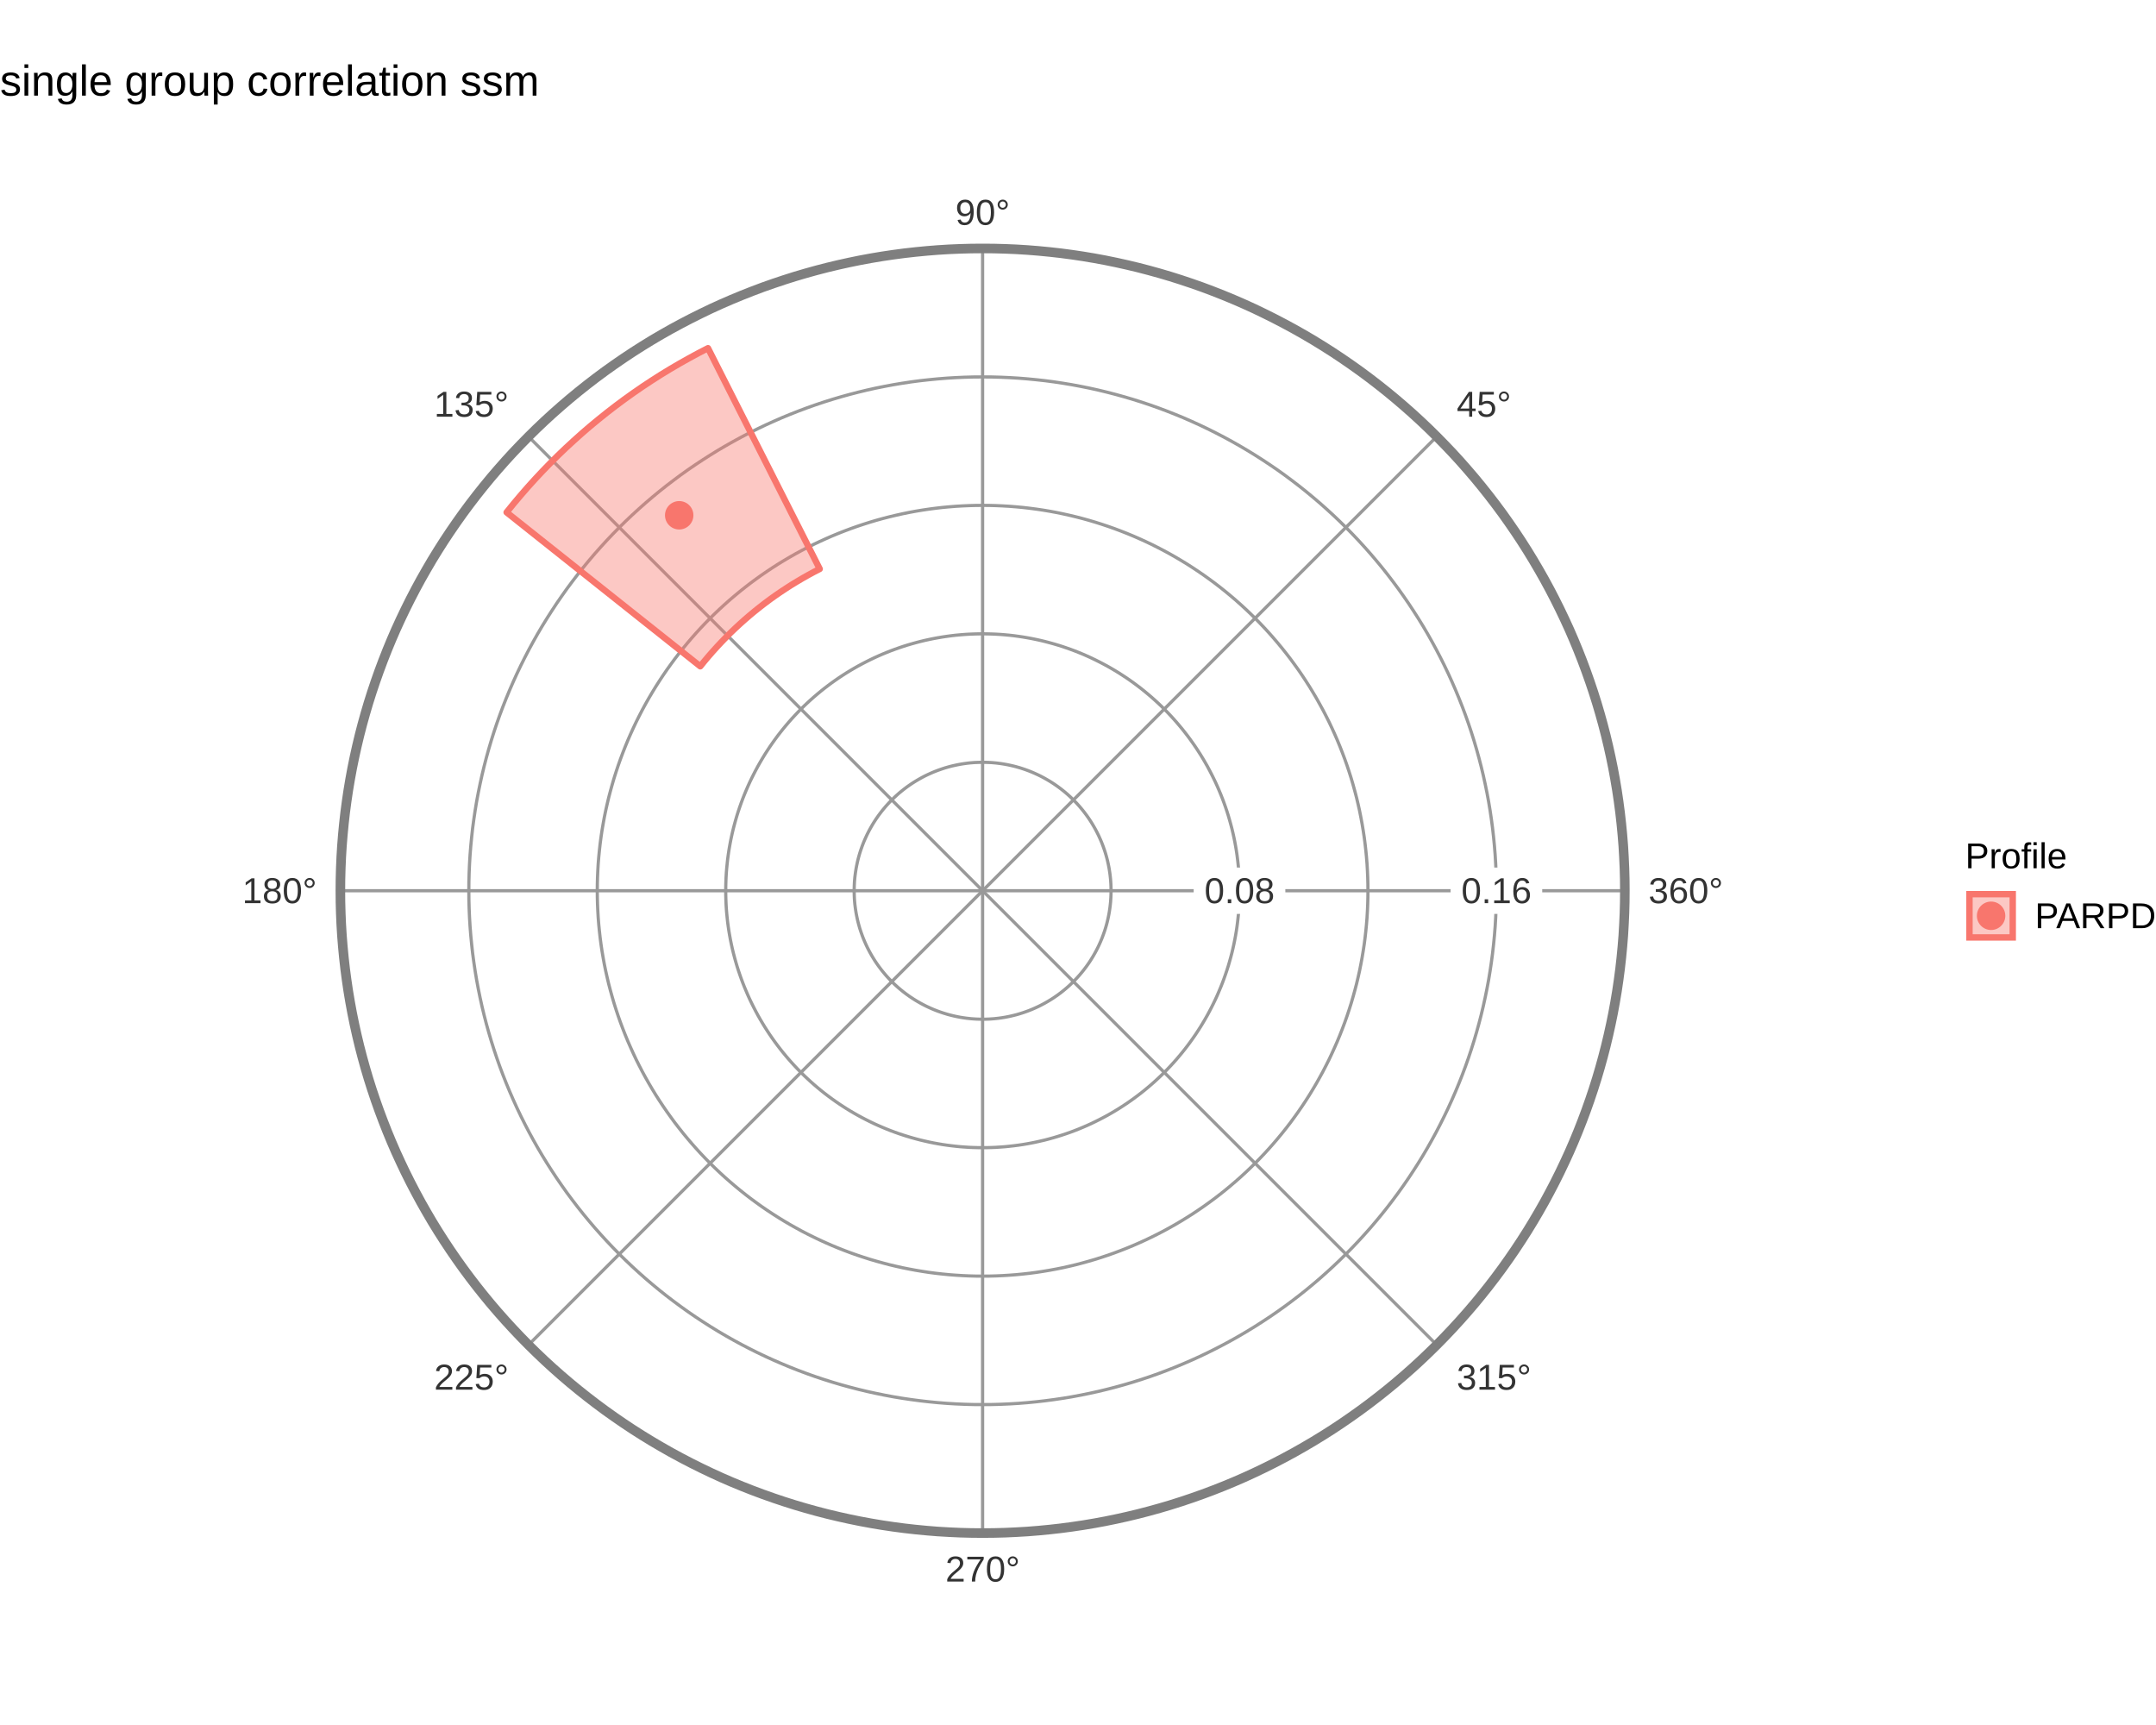
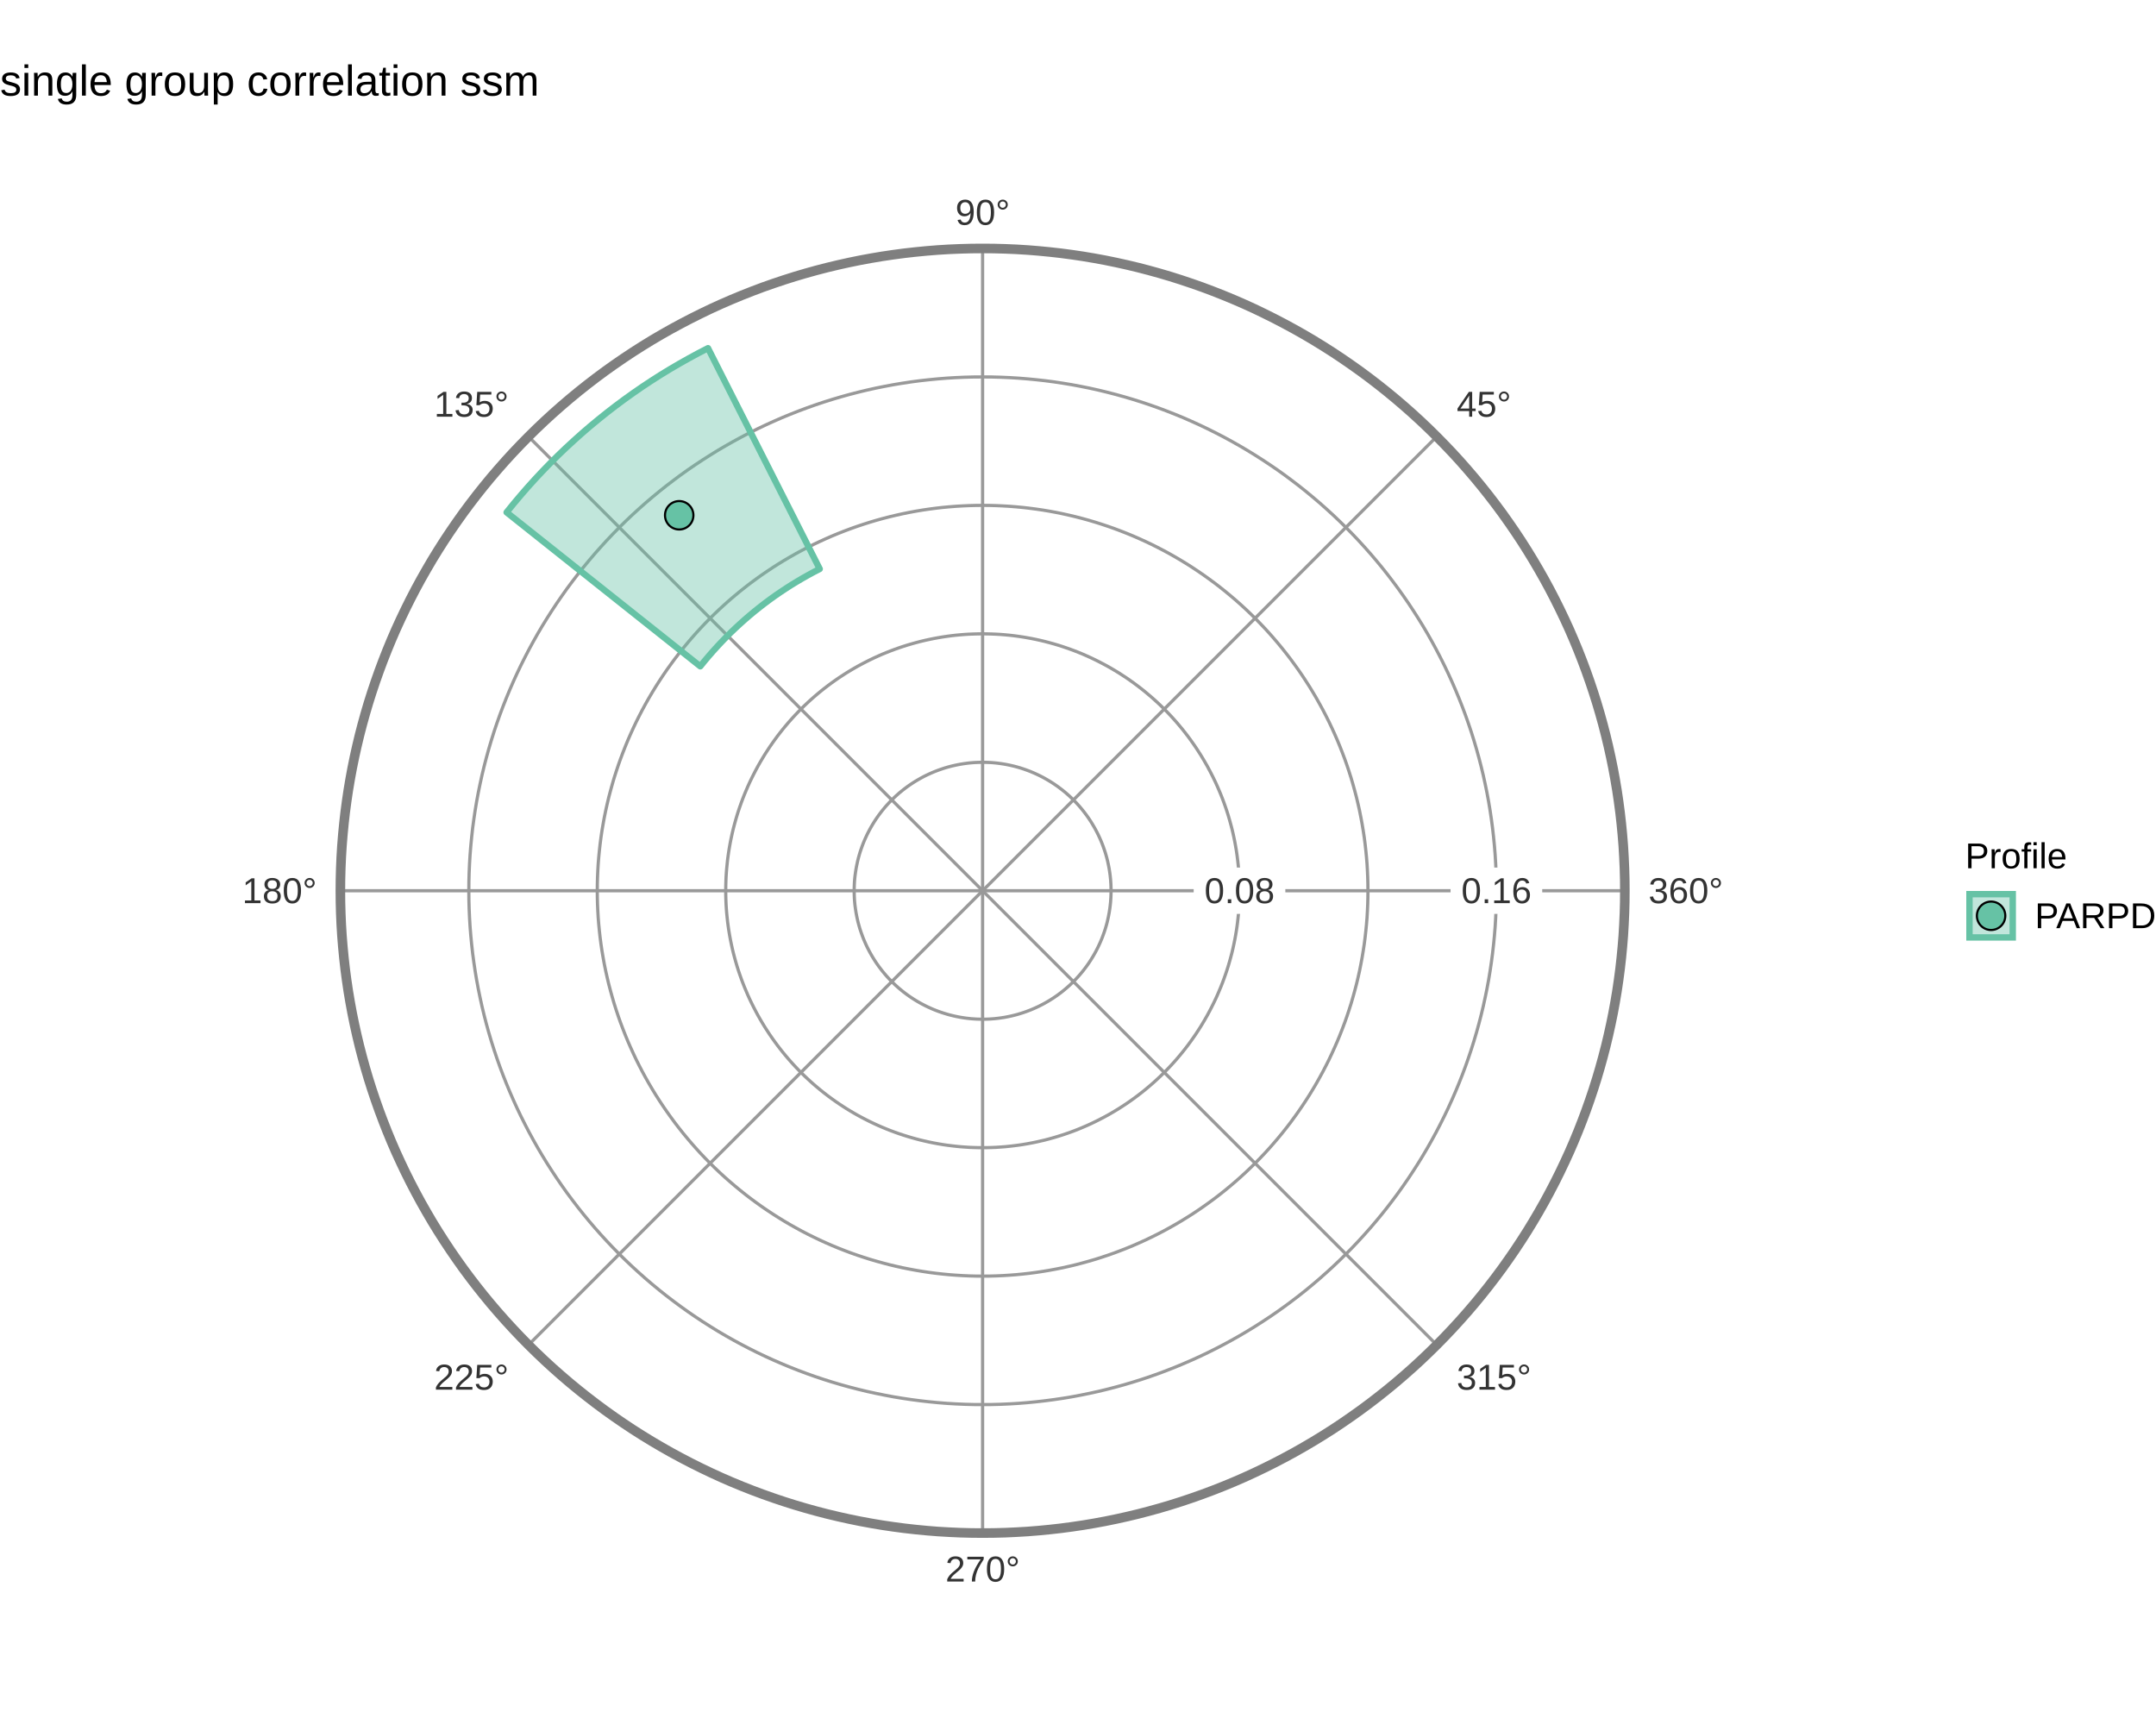
<svg xmlns="http://www.w3.org/2000/svg" viewBox="0 0 720.00 576.00">
  <defs>
    <style type="text/css">
    line, polyline, polygon, path, rect, circle {
      fill: none;
      stroke: #000000;
      stroke-linecap: round;
      stroke-linejoin: round;
      stroke-miterlimit: 10.00;
    }
  </style>
  </defs>
  <rect width="100%" height="100%" style="stroke: none; fill: #FFFFFF;" />
  <line x1="328.14" y1="297.43" x2="328.14" y2="82.96" style="stroke-width: 1.07; stroke: #999999; stroke-linecap: butt;" />
  <line x1="328.14" y1="297.43" x2="176.49" y2="145.78" style="stroke-width: 1.07; stroke: #999999; stroke-linecap: butt;" />
  <line x1="328.14" y1="297.43" x2="113.67" y2="297.43" style="stroke-width: 1.07; stroke: #999999; stroke-linecap: butt;" />
  <line x1="328.14" y1="297.43" x2="176.49" y2="449.09" style="stroke-width: 1.07; stroke: #999999; stroke-linecap: butt;" />
  <line x1="328.14" y1="297.43" x2="328.14" y2="511.91" style="stroke-width: 1.07; stroke: #999999; stroke-linecap: butt;" />
  <line x1="328.14" y1="297.43" x2="479.80" y2="449.09" style="stroke-width: 1.07; stroke: #999999; stroke-linecap: butt;" />
  <line x1="328.14" y1="297.43" x2="542.62" y2="297.43" style="stroke-width: 1.07; stroke: #999999; stroke-linecap: butt;" />
  <line x1="328.14" y1="297.43" x2="479.80" y2="145.78" style="stroke-width: 1.07; stroke: #999999; stroke-linecap: butt;" />
  <polyline points="328.14,254.54 328.89,254.55 329.64,254.57 330.39,254.60 331.14,254.64 331.88,254.70 332.63,254.77 333.37,254.86 334.11,254.96 334.85,255.07 335.59,255.19 336.33,255.33 337.06,255.48 337.79,255.64 338.52,255.81 339.25,256.00 339.97,256.20 340.69,256.41 341.40,256.64 342.11,256.88 342.82,257.13 343.52,257.39 344.21,257.66 344.90,257.95 345.59,258.25 346.27,258.56 346.95,258.88 347.62,259.21 348.28,259.56 348.94,259.92 349.59,260.29 350.24,260.67 350.88,261.06 351.51,261.46 352.13,261.87 352.75,262.30 353.36,262.73 353.96,263.18 354.55,263.63 355.14,264.10 355.72,264.57 356.29,265.06 356.85,265.56 357.40,266.06 357.94,266.58 358.48,267.10 359.00,267.64 359.52,268.18 360.02,268.73 360.52,269.29 361.00,269.86 361.48,270.44 361.95,271.03 362.40,271.62 362.85,272.22 363.28,272.83 363.71,273.45 364.12,274.07 364.52,274.70 364.91,275.34 365.29,275.99 365.66,276.64 366.02,277.30 366.36,277.96 366.70,278.63 367.02,279.31 367.33,279.99 367.63,280.67 367.92,281.37 368.19,282.06 368.45,282.76 368.70,283.47 368.94,284.18 369.17,284.89 369.38,285.61 369.58,286.33 369.77,287.06 369.94,287.78 370.10,288.52 370.25,289.25 370.39,289.99 370.51,290.72 370.62,291.46 370.72,292.21 370.80,292.95 370.88,293.70 370.93,294.44 370.98,295.19 371.01,295.94 371.03,296.69 371.04,297.43 371.03,298.18 371.01,298.93 370.98,299.68 370.93,300.43 370.88,301.17 370.80,301.92 370.72,302.66 370.62,303.40 370.51,304.14 370.39,304.88 370.25,305.62 370.10,306.35 369.94,307.08 369.77,307.81 369.58,308.54 369.38,309.26 369.17,309.98 368.94,310.69 368.70,311.40 368.45,312.10 368.19,312.81 367.92,313.50 367.63,314.19 367.33,314.88 367.02,315.56 366.70,316.24 366.36,316.91 366.02,317.57 365.66,318.23 365.29,318.88 364.91,319.53 364.52,320.16 364.12,320.80 363.71,321.42 363.28,322.04 362.85,322.65 362.40,323.25 361.95,323.84 361.48,324.43 361.00,325.01 360.52,325.58 360.02,326.14 359.52,326.69 359.00,327.23 358.48,327.77 357.94,328.29 357.40,328.81 356.85,329.31 356.29,329.81 355.72,330.29 355.14,330.77 354.55,331.24 353.96,331.69 353.36,332.14 352.75,332.57 352.13,333.00 351.51,333.41 350.88,333.81 350.24,334.20 349.59,334.58 348.94,334.95 348.28,335.31 347.62,335.65 346.95,335.99 346.27,336.31 345.59,336.62 344.90,336.92 344.21,337.21 343.52,337.48 342.82,337.74 342.11,337.99 341.40,338.23 340.69,338.45 339.97,338.67 339.25,338.87 338.52,339.05 337.79,339.23 337.06,339.39 336.33,339.54 335.59,339.68 334.85,339.80 334.11,339.91 333.37,340.01 332.63,340.09 331.88,340.17 331.14,340.22 330.39,340.27 329.64,340.30 328.89,340.32 328.14,340.33 327.40,340.32 326.65,340.30 325.90,340.27 325.15,340.22 324.41,340.17 323.66,340.09 322.92,340.01 322.17,339.91 321.43,339.80 320.70,339.68 319.96,339.54 319.23,339.39 318.50,339.23 317.77,339.05 317.04,338.87 316.32,338.67 315.60,338.45 314.89,338.23 314.18,337.99 313.47,337.74 312.77,337.48 312.08,337.21 311.38,336.92 310.70,336.62 310.02,336.31 309.34,335.99 308.67,335.65 308.01,335.31 307.35,334.95 306.70,334.58 306.05,334.20 305.41,333.81 304.78,333.41 304.16,333.00 303.54,332.57 302.93,332.14 302.33,331.69 301.74,331.24 301.15,330.77 300.57,330.29 300.00,329.81 299.44,329.31 298.89,328.81 298.35,328.29 297.81,327.77 297.29,327.23 296.77,326.69 296.27,326.14 295.77,325.58 295.29,325.01 294.81,324.43 294.34,323.84 293.89,323.25 293.44,322.65 293.01,322.04 292.58,321.42 292.17,320.80 291.77,320.16 291.38,319.53 291.00,318.88 290.63,318.23 290.27,317.57 289.93,316.91 289.59,316.24 289.27,315.56 288.96,314.88 288.66,314.19 288.37,313.50 288.10,312.81 287.84,312.10 287.59,311.40 287.35,310.69 287.12,309.98 286.91,309.26 286.71,308.54 286.52,307.81 286.35,307.08 286.19,306.35 286.04,305.62 285.90,304.88 285.78,304.14 285.67,303.40 285.57,302.66 285.48,301.92 285.41,301.17 285.35,300.43 285.31,299.68 285.28,298.93 285.26,298.18 285.25,297.43 285.26,296.69 285.28,295.94 285.31,295.19 285.35,294.44 285.41,293.70 285.48,292.95 285.57,292.21 285.67,291.46 285.78,290.72 285.90,289.99 286.04,289.25 286.19,288.52 286.35,287.78 286.52,287.06 286.71,286.33 286.91,285.61 287.12,284.89 287.35,284.18 287.59,283.47 287.84,282.76 288.10,282.06 288.37,281.37 288.66,280.67 288.96,279.99 289.27,279.31 289.59,278.63 289.93,277.96 290.27,277.30 290.63,276.64 291.00,275.99 291.38,275.34 291.77,274.70 292.17,274.07 292.58,273.45 293.01,272.83 293.44,272.22 293.89,271.62 294.34,271.03 294.81,270.44 295.29,269.86 295.77,269.29 296.27,268.73 296.77,268.18 297.29,267.64 297.81,267.10 298.35,266.58 298.89,266.06 299.44,265.56 300.00,265.06 300.57,264.57 301.15,264.10 301.74,263.63 302.33,263.18 302.93,262.73 303.54,262.30 304.16,261.87 304.78,261.46 305.41,261.06 306.05,260.67 306.70,260.29 307.35,259.92 308.01,259.56 308.67,259.21 309.34,258.88 310.02,258.56 310.70,258.25 311.38,257.95 312.08,257.66 312.77,257.39 313.47,257.13 314.18,256.88 314.89,256.64 315.60,256.41 316.32,256.20 317.04,256.00 317.77,255.81 318.50,255.64 319.23,255.48 319.96,255.33 320.70,255.19 321.43,255.07 322.17,254.96 322.92,254.86 323.66,254.77 324.41,254.70 325.15,254.64 325.90,254.60 326.65,254.57 327.40,254.55 328.14,254.54 328.14,254.54 " style="stroke-width: 1.07; stroke: #999999;" />
  <polyline points="328.14,211.64 329.64,211.66 331.14,211.70 332.63,211.76 334.13,211.85 335.62,211.97 337.11,212.11 338.60,212.28 340.08,212.48 341.57,212.70 343.04,212.95 344.51,213.22 345.98,213.52 347.44,213.84 348.90,214.19 350.35,214.57 351.79,214.97 353.23,215.39 354.66,215.84 356.07,216.32 357.49,216.82 358.89,217.34 360.28,217.89 361.67,218.46 363.04,219.06 364.40,219.68 365.75,220.33 367.09,221.00 368.42,221.69 369.74,222.40 371.04,223.14 372.33,223.90 373.61,224.68 374.87,225.49 376.12,226.31 377.35,227.16 378.57,228.03 379.77,228.92 380.96,229.83 382.13,230.76 383.29,231.72 384.43,232.69 385.55,233.68 386.65,234.69 387.74,235.72 388.81,236.77 389.86,237.84 390.89,238.93 391.90,240.03 392.89,241.15 393.86,242.29 394.82,243.45 395.75,244.62 396.66,245.80 397.55,247.01 398.42,248.23 399.27,249.46 400.09,250.71 400.90,251.97 401.68,253.25 402.44,254.54 403.18,255.84 403.89,257.16 404.58,258.49 405.25,259.83 405.90,261.18 406.52,262.54 407.11,263.91 407.69,265.30 408.24,266.69 408.76,268.09 409.26,269.50 409.74,270.92 410.19,272.35 410.61,273.79 411.01,275.23 411.39,276.68 411.74,278.14 412.06,279.60 412.36,281.06 412.63,282.54 412.88,284.01 413.10,285.49 413.29,286.98 413.46,288.47 413.61,289.96 413.73,291.45 413.82,292.94 413.88,294.44 413.92,295.94 413.93,297.43 413.92,298.93 413.88,300.43 413.82,301.92 413.73,303.42 413.61,304.91 413.46,306.40 413.29,307.89 413.10,309.37 412.88,310.85 412.63,312.33 412.36,313.80 412.06,315.27 411.74,316.73 411.39,318.19 411.01,319.64 410.61,321.08 410.19,322.52 409.74,323.94 409.26,325.36 408.76,326.78 408.24,328.18 407.69,329.57 407.11,330.95 406.52,332.33 405.90,333.69 405.25,335.04 404.58,336.38 403.89,337.71 403.18,339.03 402.44,340.33 401.68,341.62 400.90,342.90 400.09,344.16 399.27,345.41 398.42,346.64 397.55,347.86 396.66,349.06 395.75,350.25 394.82,351.42 393.86,352.58 392.89,353.72 391.90,354.84 390.89,355.94 389.86,357.03 388.81,358.10 387.74,359.15 386.65,360.18 385.55,361.19 384.43,362.18 383.29,363.15 382.13,364.11 380.96,365.04 379.77,365.95 378.57,366.84 377.35,367.71 376.12,368.56 374.87,369.38 373.61,370.19 372.33,370.97 371.04,371.73 369.74,372.47 368.42,373.18 367.09,373.87 365.75,374.54 364.40,375.19 363.04,375.81 361.67,376.40 360.28,376.98 358.89,377.53 357.49,378.05 356.07,378.55 354.66,379.02 353.23,379.47 351.79,379.90 350.35,380.30 348.90,380.68 347.44,381.02 345.98,381.35 344.51,381.65 343.04,381.92 341.57,382.17 340.08,382.39 338.60,382.58 337.11,382.75 335.62,382.90 334.13,383.01 332.63,383.11 331.14,383.17 329.64,383.21 328.14,383.22 326.65,383.21 325.15,383.17 323.65,383.11 322.16,383.01 320.67,382.90 319.18,382.75 317.69,382.58 316.21,382.39 314.72,382.17 313.25,381.92 311.78,381.65 310.31,381.35 308.85,381.02 307.39,380.68 305.94,380.30 304.50,379.90 303.06,379.47 301.63,379.02 300.21,378.55 298.80,378.05 297.40,377.53 296.01,376.98 294.62,376.40 293.25,375.81 291.89,375.19 290.54,374.54 289.20,373.87 287.87,373.18 286.55,372.47 285.25,371.73 283.96,370.97 282.68,370.19 281.42,369.38 280.17,368.56 278.94,367.71 277.72,366.84 276.52,365.95 275.33,365.04 274.16,364.11 273.00,363.15 271.86,362.18 270.74,361.19 269.64,360.18 268.55,359.15 267.48,358.10 266.43,357.03 265.40,355.94 264.39,354.84 263.40,353.72 262.43,352.58 261.47,351.42 260.54,350.25 259.63,349.06 258.74,347.86 257.87,346.64 257.02,345.41 256.20,344.16 255.39,342.90 254.61,341.62 253.85,340.33 253.11,339.03 252.40,337.71 251.71,336.38 251.04,335.04 250.39,333.69 249.77,332.33 249.18,330.95 248.60,329.57 248.05,328.18 247.53,326.78 247.03,325.36 246.55,323.94 246.10,322.52 245.68,321.08 245.28,319.64 244.90,318.19 244.55,316.73 244.23,315.27 243.93,313.80 243.66,312.33 243.41,310.85 243.19,309.37 242.99,307.89 242.83,306.40 242.68,304.91 242.56,303.42 242.47,301.92 242.41,300.43 242.37,298.93 242.36,297.43 242.37,295.94 242.41,294.44 242.47,292.94 242.56,291.45 242.68,289.96 242.83,288.47 242.99,286.98 243.19,285.49 243.41,284.01 243.66,282.54 243.93,281.06 244.23,279.60 244.55,278.14 244.90,276.68 245.28,275.23 245.68,273.79 246.10,272.35 246.55,270.92 247.03,269.50 247.53,268.09 248.05,266.69 248.60,265.30 249.18,263.91 249.77,262.54 250.39,261.18 251.04,259.83 251.71,258.49 252.40,257.16 253.11,255.84 253.85,254.54 254.61,253.25 255.39,251.97 256.20,250.71 257.02,249.46 257.87,248.23 258.74,247.01 259.63,245.80 260.54,244.62 261.47,243.45 262.43,242.29 263.40,241.15 264.39,240.03 265.40,238.93 266.43,237.84 267.48,236.77 268.55,235.72 269.64,234.69 270.74,233.68 271.86,232.69 273.00,231.72 274.16,230.76 275.33,229.83 276.52,228.92 277.72,228.03 278.94,227.16 280.17,226.31 281.42,225.49 282.68,224.68 283.96,223.90 285.25,223.14 286.55,222.40 287.87,221.69 289.20,221.00 290.54,220.33 291.89,219.68 293.25,219.06 294.62,218.46 296.01,217.89 297.40,217.34 298.80,216.82 300.21,216.32 301.63,215.84 303.06,215.39 304.50,214.97 305.94,214.57 307.39,214.19 308.85,213.84 310.31,213.52 311.78,213.22 313.25,212.95 314.72,212.70 316.21,212.48 317.69,212.28 319.18,212.11 320.67,211.97 322.16,211.85 323.65,211.76 325.15,211.70 326.65,211.66 328.14,211.64 328.14,211.64 " style="stroke-width: 1.07; stroke: #999999;" />
  <polyline points="328.14,168.75 330.39,168.77 332.64,168.83 334.88,168.93 337.12,169.06 339.36,169.24 341.60,169.45 343.83,169.71 346.05,170.00 348.28,170.33 350.49,170.70 352.70,171.11 354.90,171.56 357.09,172.05 359.28,172.57 361.45,173.13 363.61,173.73 365.77,174.37 367.91,175.05 370.04,175.76 372.16,176.51 374.26,177.30 376.35,178.12 378.43,178.98 380.49,179.88 382.53,180.81 384.56,181.77 386.57,182.78 388.56,183.81 390.53,184.88 392.49,185.99 394.42,187.13 396.34,188.30 398.23,189.51 400.10,190.75 401.95,192.02 403.78,193.33 405.59,194.66 407.37,196.03 409.13,197.43 410.86,198.86 412.57,200.31 414.25,201.80 415.91,203.32 417.54,204.87 419.14,206.44 420.71,208.04 422.26,209.67 423.78,211.33 425.26,213.01 426.72,214.72 428.15,216.45 429.55,218.21 430.92,219.99 432.25,221.80 433.56,223.62 434.83,225.47 436.07,227.35 437.28,229.24 438.45,231.16 439.59,233.09 440.69,235.05 441.77,237.02 442.80,239.01 443.81,241.02 444.77,243.05 445.70,245.09 446.60,247.15 447.46,249.23 448.28,251.32 449.07,253.42 449.82,255.54 450.53,257.67 451.21,259.81 451.84,261.96 452.44,264.13 453.01,266.30 453.53,268.49 454.02,270.68 454.46,272.88 454.87,275.09 455.24,277.30 455.58,279.52 455.87,281.75 456.12,283.98 456.34,286.22 456.52,288.46 456.65,290.70 456.75,292.94 456.81,295.19 456.83,297.43 456.81,299.68 456.75,301.93 456.65,304.17 456.52,306.41 456.34,308.65 456.12,310.89 455.87,313.12 455.58,315.34 455.24,317.56 454.87,319.78 454.46,321.99 454.02,324.19 453.53,326.38 453.01,328.57 452.44,330.74 451.84,332.90 451.21,335.06 450.53,337.20 449.82,339.33 449.07,341.45 448.28,343.55 447.46,345.64 446.60,347.72 445.70,349.77 444.77,351.82 443.81,353.85 442.80,355.86 441.77,357.85 440.69,359.82 439.59,361.78 438.45,363.71 437.28,365.63 436.07,367.52 434.83,369.39 433.56,371.24 432.25,373.07 430.92,374.88 429.55,376.66 428.15,378.42 426.72,380.15 425.26,381.86 423.78,383.54 422.26,385.20 420.71,386.83 419.14,388.43 417.54,390.00 415.91,391.55 414.25,393.07 412.57,394.55 410.86,396.01 409.13,397.44 407.37,398.84 405.59,400.21 403.78,401.54 401.95,402.85 400.10,404.12 398.23,405.36 396.34,406.56 394.42,407.74 392.49,408.88 390.53,409.98 388.56,411.06 386.57,412.09 384.56,413.09 382.53,414.06 380.49,414.99 378.43,415.89 376.35,416.75 374.26,417.57 372.16,418.36 370.04,419.11 367.91,419.82 365.77,420.50 363.61,421.13 361.45,421.73 359.28,422.30 357.09,422.82 354.90,423.31 352.70,423.75 350.49,424.16 348.28,424.53 346.05,424.87 343.83,425.16 341.60,425.41 339.36,425.63 337.12,425.80 334.88,425.94 332.64,426.04 330.39,426.10 328.14,426.12 325.90,426.10 323.65,426.04 321.41,425.94 319.17,425.80 316.93,425.63 314.69,425.41 312.46,425.16 310.24,424.87 308.01,424.53 305.80,424.16 303.59,423.75 301.39,423.31 299.20,422.82 297.01,422.30 294.84,421.73 292.67,421.13 290.52,420.50 288.38,419.82 286.25,419.11 284.13,418.36 282.03,417.57 279.94,416.75 277.86,415.89 275.80,414.99 273.76,414.06 271.73,413.09 269.72,412.09 267.73,411.06 265.76,409.98 263.80,408.88 261.87,407.74 259.95,406.56 258.06,405.36 256.19,404.12 254.33,402.85 252.51,401.54 250.70,400.21 248.92,398.84 247.16,397.44 245.43,396.01 243.72,394.55 242.04,393.07 240.38,391.55 238.75,390.00 237.15,388.43 235.58,386.83 234.03,385.20 232.51,383.54 231.03,381.86 229.57,380.15 228.14,378.42 226.74,376.66 225.37,374.88 224.04,373.07 222.73,371.24 221.46,369.39 220.22,367.52 219.01,365.63 217.84,363.71 216.70,361.78 215.59,359.82 214.52,357.85 213.49,355.86 212.48,353.85 211.52,351.82 210.59,349.77 209.69,347.72 208.83,345.64 208.01,343.55 207.22,341.45 206.47,339.33 205.76,337.20 205.08,335.06 204.45,332.90 203.85,330.74 203.28,328.57 202.76,326.38 202.27,324.19 201.82,321.99 201.42,319.78 201.04,317.56 200.71,315.34 200.42,313.12 200.17,310.89 199.95,308.65 199.77,306.41 199.64,304.17 199.54,301.93 199.48,299.68 199.46,297.43 199.48,295.19 199.54,292.94 199.64,290.70 199.77,288.46 199.95,286.22 200.17,283.98 200.42,281.75 200.71,279.52 201.04,277.30 201.42,275.09 201.82,272.88 202.27,270.68 202.76,268.49 203.28,266.30 203.85,264.13 204.45,261.96 205.08,259.81 205.76,257.67 206.47,255.54 207.22,253.42 208.01,251.32 208.83,249.23 209.69,247.15 210.59,245.09 211.52,243.05 212.48,241.02 213.49,239.01 214.52,237.02 215.59,235.05 216.70,233.09 217.84,231.16 219.01,229.24 220.22,227.35 221.46,225.47 222.73,223.62 224.04,221.80 225.37,219.99 226.74,218.21 228.14,216.45 229.57,214.72 231.03,213.01 232.51,211.33 234.03,209.67 235.58,208.04 237.15,206.44 238.75,204.87 240.38,203.32 242.04,201.80 243.72,200.31 245.43,198.86 247.16,197.43 248.92,196.03 250.70,194.66 252.51,193.33 254.33,192.02 256.19,190.75 258.06,189.51 259.95,188.30 261.87,187.13 263.80,185.99 265.76,184.88 267.73,183.81 269.72,182.78 271.73,181.77 273.76,180.81 275.80,179.88 277.86,178.98 279.94,178.12 282.03,177.30 284.13,176.51 286.25,175.76 288.38,175.05 290.52,174.37 292.67,173.73 294.84,173.13 297.01,172.57 299.20,172.05 301.39,171.56 303.59,171.11 305.80,170.70 308.01,170.33 310.24,170.00 312.46,169.71 314.69,169.45 316.93,169.24 319.17,169.06 321.41,168.93 323.65,168.83 325.90,168.77 328.14,168.75 328.14,168.75 " style="stroke-width: 1.07; stroke: #999999;" />
  <polyline points="328.14,125.86 331.14,125.88 334.13,125.96 337.12,126.09 340.11,126.27 343.10,126.51 346.08,126.80 349.05,127.13 352.02,127.52 354.99,127.97 357.94,128.46 360.88,129.01 363.82,129.60 366.74,130.25 369.65,130.95 372.55,131.70 375.44,132.50 378.31,133.35 381.17,134.25 384.01,135.20 386.83,136.20 389.63,137.25 392.42,138.35 395.19,139.49 397.93,140.69 400.66,141.93 403.36,143.22 406.04,144.56 408.70,145.94 411.33,147.37 413.93,148.84 416.51,150.36 419.07,151.93 421.59,153.54 424.09,155.19 426.56,156.88 429.00,158.62 431.40,160.41 433.78,162.23 436.12,164.09 438.43,166.00 440.71,167.94 442.95,169.93 445.16,171.95 447.33,174.01 449.47,176.11 451.57,178.25 453.63,180.42 455.65,182.63 457.64,184.87 459.58,187.15 461.49,189.46 463.35,191.80 465.17,194.18 466.95,196.58 468.69,199.02 470.39,201.49 472.04,203.99 473.65,206.51 475.22,209.06 476.74,211.64 478.21,214.25 479.64,216.88 481.02,219.54 482.36,222.22 483.65,224.92 484.89,227.65 486.08,230.39 487.23,233.16 488.33,235.95 489.38,238.75 490.38,241.57 491.33,244.41 492.23,247.27 493.08,250.14 493.88,253.03 494.63,255.93 495.33,258.84 495.97,261.76 496.57,264.70 497.12,267.64 497.61,270.59 498.05,273.55 498.44,276.52 498.78,279.50 499.07,282.48 499.31,285.47 499.49,288.45 499.62,291.45 499.70,294.44 499.72,297.43 499.70,300.43 499.62,303.42 499.49,306.41 499.31,309.40 499.07,312.39 498.78,315.37 498.44,318.34 498.05,321.31 497.61,324.27 497.12,327.23 496.57,330.17 495.97,333.11 495.33,336.03 494.63,338.94 493.88,341.84 493.08,344.73 492.23,347.60 491.33,350.45 490.38,353.29 489.38,356.12 488.33,358.92 487.23,361.71 486.08,364.48 484.89,367.22 483.65,369.95 482.36,372.65 481.02,375.33 479.64,377.99 478.21,380.62 476.74,383.22 475.22,385.80 473.65,388.36 472.04,390.88 470.39,393.38 468.69,395.85 466.95,398.29 465.17,400.69 463.35,403.07 461.49,405.41 459.58,407.72 457.64,410.00 455.65,412.24 453.63,414.45 451.57,416.62 449.47,418.76 447.33,420.86 445.16,422.92 442.95,424.94 440.71,426.93 438.43,428.87 436.12,430.78 433.78,432.64 431.40,434.46 429.00,436.24 426.56,437.98 424.09,439.68 421.59,441.33 419.07,442.94 416.51,444.51 413.93,446.03 411.33,447.50 408.70,448.93 406.04,450.31 403.36,451.65 400.66,452.94 397.93,454.18 395.19,455.37 392.42,456.52 389.63,457.62 386.83,458.67 384.01,459.67 381.17,460.62 378.31,461.52 375.44,462.37 372.55,463.17 369.65,463.92 366.74,464.62 363.82,465.26 360.88,465.86 357.94,466.41 354.99,466.90 352.02,467.34 349.05,467.73 346.08,468.07 343.10,468.36 340.11,468.60 337.12,468.78 334.13,468.91 331.14,468.99 328.14,469.01 325.15,468.99 322.16,468.91 319.16,468.78 316.18,468.60 313.19,468.36 310.21,468.07 307.23,467.73 304.27,467.34 301.30,466.90 298.35,466.41 295.41,465.86 292.47,465.26 289.55,464.62 286.64,463.92 283.74,463.17 280.85,462.37 277.98,461.52 275.12,460.62 272.28,459.67 269.46,458.67 266.66,457.62 263.87,456.52 261.10,455.37 258.36,454.18 255.63,452.94 252.93,451.65 250.25,450.31 247.59,448.93 244.96,447.50 242.36,446.03 239.77,444.51 237.22,442.94 234.70,441.33 232.20,439.68 229.73,437.98 227.29,436.24 224.89,434.46 222.51,432.64 220.17,430.78 217.86,428.87 215.58,426.93 213.34,424.94 211.13,422.92 208.96,420.86 206.82,418.76 204.72,416.62 202.66,414.45 200.64,412.24 198.65,410.00 196.71,407.72 194.80,405.41 192.94,403.07 191.12,400.69 189.33,398.29 187.60,395.85 185.90,393.38 184.25,390.88 182.64,388.36 181.07,385.80 179.55,383.22 178.08,380.62 176.65,377.99 175.27,375.33 173.93,372.65 172.64,369.95 171.40,367.22 170.21,364.48 169.06,361.71 167.96,358.92 166.91,356.12 165.91,353.29 164.96,350.45 164.06,347.60 163.21,344.73 162.41,341.84 161.66,338.94 160.96,336.03 160.32,333.11 159.72,330.17 159.17,327.23 158.68,324.27 158.24,321.31 157.84,318.34 157.51,315.37 157.22,312.39 156.98,309.40 156.80,306.41 156.67,303.42 156.59,300.43 156.57,297.43 156.59,294.44 156.67,291.45 156.80,288.45 156.98,285.47 157.22,282.48 157.51,279.50 157.84,276.52 158.24,273.55 158.68,270.59 159.17,267.64 159.72,264.70 160.32,261.76 160.96,258.84 161.66,255.93 162.41,253.03 163.21,250.14 164.06,247.27 164.96,244.41 165.91,241.57 166.91,238.75 167.96,235.95 169.06,233.16 170.21,230.39 171.40,227.65 172.64,224.92 173.93,222.22 175.27,219.54 176.65,216.88 178.08,214.25 179.55,211.64 181.07,209.06 182.64,206.51 184.25,203.99 185.90,201.49 187.60,199.02 189.33,196.58 191.12,194.18 192.94,191.80 194.80,189.46 196.71,187.15 198.65,184.87 200.64,182.63 202.66,180.42 204.72,178.25 206.82,176.11 208.96,174.01 211.13,171.95 213.34,169.93 215.58,167.94 217.86,166.00 220.17,164.09 222.51,162.23 224.89,160.41 227.29,158.62 229.73,156.88 232.20,155.19 234.70,153.54 237.22,151.93 239.77,150.36 242.36,148.84 244.96,147.37 247.59,145.94 250.25,144.56 252.93,143.22 255.63,141.93 258.36,140.69 261.10,139.49 263.87,138.35 266.66,137.25 269.46,136.20 272.28,135.20 275.12,134.25 277.98,133.35 280.85,132.50 283.74,131.70 286.64,130.95 289.55,130.25 292.47,129.60 295.41,129.01 298.35,128.46 301.30,127.97 304.27,127.52 307.23,127.13 310.21,126.80 313.19,126.51 316.18,126.27 319.16,126.09 322.16,125.96 325.15,125.88 328.14,125.86 328.14,125.86 " style="stroke-width: 1.07; stroke: #999999;" />
  <polyline points="328.14,82.96 331.89,82.99 335.63,83.09 339.37,83.25 343.11,83.48 346.84,83.78 350.56,84.14 354.28,84.56 357.99,85.05 361.70,85.60 365.39,86.22 369.07,86.90 372.74,87.65 376.39,88.46 380.03,89.33 383.65,90.27 387.26,91.27 390.85,92.33 394.42,93.46 397.97,94.65 401.50,95.89 405.01,97.21 408.49,98.58 411.95,100.01 415.38,101.50 418.79,103.05 422.16,104.67 425.51,106.34 428.83,108.07 432.12,109.85 435.38,111.69 438.61,113.59 441.80,115.55 444.96,117.56 448.08,119.63 451.16,121.75 454.21,123.92 457.22,126.15 460.19,128.43 463.12,130.76 466.01,133.14 468.85,135.57 471.66,138.05 474.42,140.58 477.13,143.15 479.80,145.78 482.42,148.45 485.00,151.16 487.53,153.92 490.01,156.73 492.44,159.57 494.82,162.46 497.15,165.39 499.43,168.36 501.66,171.37 503.83,174.42 505.95,177.50 508.02,180.62 510.03,183.78 511.98,186.97 513.88,190.20 515.73,193.46 517.51,196.74 519.24,200.07 520.91,203.42 522.52,206.79 524.08,210.20 525.57,213.63 527.00,217.09 528.37,220.57 529.68,224.08 530.93,227.61 532.12,231.16 533.25,234.73 534.31,238.32 535.31,241.92 536.25,245.55 537.12,249.19 537.93,252.84 538.68,256.51 539.36,260.19 539.98,263.88 540.53,267.59 541.02,271.30 541.44,275.02 541.80,278.74 542.10,282.47 542.32,286.21 542.49,289.95 542.59,293.69 542.62,297.43 542.59,301.18 542.49,304.92 542.32,308.66 542.10,312.40 541.80,316.13 541.44,319.85 541.02,323.57 540.53,327.28 539.98,330.99 539.36,334.68 538.68,338.36 537.93,342.03 537.12,345.68 536.25,349.32 535.31,352.94 534.31,356.55 533.25,360.14 532.12,363.71 530.93,367.26 529.68,370.79 528.37,374.29 527.00,377.78 525.57,381.24 524.08,384.67 522.52,388.07 520.91,391.45 519.24,394.80 517.51,398.12 515.73,401.41 513.88,404.67 511.98,407.90 510.03,411.09 508.02,414.24 505.95,417.37 503.83,420.45 501.66,423.50 499.43,426.51 497.15,429.48 494.82,432.41 492.44,435.30 490.01,438.14 487.53,440.94 485.00,443.70 482.42,446.42 479.80,449.09 477.13,451.71 474.42,454.29 471.66,456.82 468.85,459.30 466.01,461.73 463.12,464.11 460.19,466.44 457.22,468.72 454.21,470.95 451.16,473.12 448.08,475.24 444.96,477.31 441.80,479.32 438.61,481.27 435.38,483.17 432.12,485.02 428.83,486.80 425.51,488.53 422.16,490.20 418.79,491.81 415.38,493.37 411.95,494.86 408.49,496.29 405.01,497.66 401.50,498.97 397.97,500.22 394.42,501.41 390.85,502.54 387.26,503.60 383.65,504.60 380.03,505.54 376.39,506.41 372.74,507.22 369.07,507.97 365.39,508.65 361.70,509.27 357.99,509.82 354.28,510.31 350.56,510.73 346.84,511.09 343.11,511.39 339.37,511.61 335.63,511.78 331.89,511.88 328.14,511.91 324.40,511.88 320.66,511.78 316.92,511.61 313.18,511.39 309.45,511.09 305.73,510.73 302.01,510.31 298.30,509.82 294.59,509.27 290.90,508.65 287.22,507.97 283.55,507.22 279.90,506.41 276.26,505.54 272.63,504.60 269.03,503.60 265.44,502.54 261.87,501.41 258.32,500.22 254.79,498.97 251.28,497.66 247.80,496.29 244.34,494.86 240.91,493.37 237.50,491.81 234.13,490.20 230.78,488.53 227.46,486.80 224.17,485.02 220.91,483.17 217.68,481.27 214.49,479.32 211.33,477.31 208.21,475.24 205.13,473.12 202.08,470.95 199.07,468.72 196.10,466.44 193.17,464.11 190.28,461.73 187.44,459.30 184.63,456.82 181.87,454.29 179.16,451.71 176.49,449.09 173.87,446.42 171.29,443.70 168.76,440.94 166.28,438.14 163.85,435.30 161.47,432.41 159.14,429.48 156.86,426.51 154.63,423.50 152.46,420.45 150.34,417.37 148.27,414.24 146.26,411.09 144.30,407.90 142.41,404.67 140.56,401.41 138.78,398.12 137.05,394.80 135.38,391.45 133.77,388.07 132.21,384.67 130.72,381.24 129.29,377.78 127.92,374.29 126.61,370.79 125.36,367.26 124.17,363.71 123.04,360.14 121.98,356.55 120.98,352.94 120.04,349.32 119.17,345.68 118.36,342.03 117.61,338.36 116.93,334.68 116.31,330.99 115.76,327.28 115.27,323.57 114.85,319.85 114.49,316.13 114.19,312.40 113.96,308.66 113.80,304.92 113.70,301.18 113.67,297.43 113.70,293.69 113.80,289.95 113.96,286.21 114.19,282.47 114.49,278.74 114.85,275.02 115.27,271.30 115.76,267.59 116.31,263.88 116.93,260.19 117.61,256.51 118.36,252.84 119.17,249.19 120.04,245.55 120.98,241.92 121.98,238.32 123.04,234.73 124.17,231.16 125.36,227.61 126.61,224.08 127.92,220.57 129.29,217.09 130.72,213.63 132.21,210.20 133.77,206.79 135.38,203.42 137.05,200.07 138.78,196.74 140.56,193.46 142.41,190.20 144.30,186.97 146.26,183.78 148.27,180.62 150.34,177.50 152.46,174.42 154.63,171.37 156.86,168.36 159.14,165.39 161.47,162.46 163.85,159.57 166.28,156.73 168.76,153.92 171.29,151.16 173.87,148.45 176.49,145.78 179.16,143.15 181.87,140.58 184.63,138.05 187.44,135.57 190.28,133.14 193.17,130.76 196.10,128.43 199.07,126.15 202.08,123.92 205.13,121.75 208.21,119.63 211.33,117.56 214.49,115.55 217.68,113.59 220.91,111.69 224.17,109.85 227.46,108.07 230.78,106.34 234.13,104.67 237.50,103.05 240.91,101.50 244.34,100.01 247.80,98.58 251.28,97.21 254.79,95.89 258.32,94.65 261.87,93.46 265.44,92.33 269.03,91.27 272.63,90.27 276.26,89.33 279.90,88.46 283.55,87.65 287.22,86.90 290.90,86.22 294.59,85.60 298.30,85.05 302.01,84.56 305.73,84.14 309.45,83.78 313.18,83.48 316.92,83.25 320.66,83.09 324.40,82.99 328.14,82.96 328.14,82.96 " style="stroke-width: 3.20; stroke: #7F7F7F;" />
  <polygon points="400.79,305.17 427.08,305.17 426.99,305.17 427.34,305.16 427.68,305.09 428.00,304.97 428.30,304.79 428.57,304.57 428.80,304.31 428.99,304.02 429.13,303.70 429.21,303.36 429.24,303.01 429.24,303.01 429.24,291.85 429.24,291.85 429.21,291.51 429.13,291.17 428.99,290.85 428.80,290.56 428.57,290.30 428.30,290.08 428.00,289.90 427.68,289.78 427.34,289.71 427.08,289.69 400.79,289.69 401.05,289.71 400.70,289.70 400.36,289.74 400.03,289.83 399.71,289.98 399.42,290.18 399.17,290.42 398.97,290.70 398.80,291.01 398.69,291.34 398.64,291.68 398.63,291.85 398.63,303.01 398.64,302.84 398.64,303.19 398.69,303.53 398.80,303.86 398.97,304.17 399.17,304.45 399.42,304.69 399.71,304.89 400.03,305.03 400.36,305.13 400.70,305.17 " style="stroke-width: nan; stroke: none; fill: #FFFFFF;" />
  <text x="402.23" y="301.57" style="font-size: 12.05px; fill: #333333; font-family: Liberation Sans;" textLength="23.41px" lengthAdjust="spacingAndGlyphs">0.08</text>
  <polygon points="486.58,305.17 512.87,305.17 512.78,305.17 513.13,305.16 513.47,305.09 513.79,304.97 514.09,304.79 514.36,304.57 514.59,304.31 514.78,304.02 514.92,303.70 515.00,303.36 515.03,303.01 515.03,303.01 515.03,291.85 515.03,291.85 515.00,291.51 514.92,291.17 514.78,290.85 514.59,290.56 514.36,290.30 514.09,290.08 513.79,289.90 513.47,289.78 513.13,289.71 512.87,289.69 486.58,289.69 486.84,289.71 486.49,289.70 486.15,289.74 485.81,289.83 485.50,289.98 485.21,290.18 484.96,290.42 484.75,290.70 484.59,291.01 484.48,291.34 484.43,291.68 484.42,291.85 484.42,303.01 484.43,302.84 484.43,303.19 484.48,303.53 484.59,303.86 484.75,304.17 484.96,304.45 485.21,304.69 485.50,304.89 485.81,305.03 486.15,305.13 486.49,305.17 " style="stroke-width: nan; stroke: none; fill: #FFFFFF;" />
  <text x="488.02" y="301.57" style="font-size: 12.05px; fill: #333333; font-family: Liberation Sans;" textLength="23.41px" lengthAdjust="spacingAndGlyphs">0.16</text>
  <polygon points="317.61,78.67 338.68,78.67 338.59,78.67 338.94,78.66 339.28,78.59 339.60,78.46 339.91,78.29 340.17,78.07 340.41,77.81 340.59,77.51 340.73,77.20 340.81,76.86 340.84,76.51 340.84,76.51 340.84,65.35 340.84,65.35 340.81,65.00 340.73,64.67 340.59,64.35 340.41,64.05 340.17,63.79 339.91,63.57 339.60,63.40 339.28,63.28 338.94,63.21 338.68,63.19 317.61,63.19 317.87,63.21 317.52,63.19 317.18,63.23 316.84,63.33 316.53,63.48 316.24,63.68 315.99,63.92 315.79,64.20 315.62,64.50 315.51,64.83 315.46,65.18 315.45,65.35 315.45,76.51 315.46,76.34 315.46,76.68 315.51,77.03 315.62,77.36 315.79,77.67 315.99,77.94 316.24,78.18 316.53,78.38 316.84,78.53 317.18,78.63 317.52,78.67 " style="stroke-width: nan; stroke: none; fill: #FFFFFF;" />
  <text x="319.05" y="75.06" style="font-size: 12.05px; fill: #333333; font-family: Liberation Sans;" textLength="18.19px" lengthAdjust="spacingAndGlyphs">90°</text>
  <polygon points="143.54,142.75 171.30,142.75 171.21,142.74 171.56,142.73 171.90,142.66 172.22,142.54 172.52,142.36 172.79,142.14 173.02,141.88 173.21,141.59 173.34,141.27 173.43,140.93 173.46,140.59 173.46,140.59 173.46,129.42 173.46,129.42 173.43,129.08 173.34,128.74 173.21,128.42 173.02,128.13 172.79,127.87 172.52,127.65 172.22,127.47 171.90,127.35 171.56,127.28 171.30,127.26 143.54,127.26 143.80,127.28 143.45,127.27 143.11,127.31 142.77,127.40 142.46,127.55 142.17,127.75 141.92,127.99 141.72,128.27 141.55,128.58 141.44,128.91 141.39,129.25 141.38,129.42 141.38,140.59 141.39,140.41 141.39,140.76 141.44,141.10 141.55,141.43 141.72,141.74 141.92,142.02 142.17,142.26 142.46,142.46 142.77,142.60 143.11,142.70 143.45,142.74 " style="stroke-width: nan; stroke: none; fill: #FFFFFF;" />
  <text x="144.97" y="139.13" style="font-size: 12.05px; fill: #333333; font-family: Liberation Sans;" textLength="24.88px" lengthAdjust="spacingAndGlyphs">135°</text>
  <polygon points="79.47,305.17 107.22,305.17 107.13,305.17 107.48,305.16 107.82,305.09 108.15,304.97 108.45,304.79 108.72,304.57 108.95,304.31 109.13,304.02 109.27,303.70 109.35,303.36 109.38,303.01 109.38,303.01 109.38,291.85 109.38,291.85 109.35,291.51 109.27,291.17 109.13,290.85 108.95,290.56 108.72,290.30 108.45,290.08 108.15,289.90 107.82,289.78 107.48,289.71 107.22,289.69 79.47,289.69 79.73,289.71 79.38,289.70 79.03,289.74 78.70,289.83 78.39,289.98 78.10,290.18 77.85,290.42 77.64,290.70 77.48,291.01 77.37,291.34 77.31,291.68 77.31,291.85 77.31,303.01 77.31,302.84 77.31,303.19 77.37,303.53 77.48,303.86 77.64,304.17 77.85,304.45 78.10,304.69 78.39,304.89 78.70,305.03 79.03,305.13 79.38,305.17 " style="stroke-width: nan; stroke: none; fill: #FFFFFF;" />
  <text x="80.89" y="301.57" style="font-size: 12.05px; fill: #333333; font-family: Liberation Sans;" textLength="24.88px" lengthAdjust="spacingAndGlyphs">180°</text>
  <polygon points="143.54,467.60 171.30,467.60 171.21,467.60 171.56,467.59 171.90,467.52 172.22,467.40 172.52,467.22 172.79,467.00 173.02,466.74 173.21,466.45 173.34,466.13 173.43,465.79 173.46,465.44 173.46,465.44 173.46,454.28 173.46,454.28 173.43,453.94 173.34,453.60 173.21,453.28 173.02,452.99 172.79,452.73 172.52,452.51 172.22,452.33 171.90,452.21 171.56,452.14 171.30,452.12 143.54,452.12 143.80,452.14 143.45,452.12 143.11,452.17 142.77,452.26 142.46,452.41 142.17,452.61 141.92,452.85 141.72,453.13 141.55,453.44 141.44,453.77 141.39,454.11 141.38,454.28 141.38,465.44 141.39,465.27 141.39,465.62 141.44,465.96 141.55,466.29 141.72,466.60 141.92,466.88 142.17,467.12 142.46,467.31 142.77,467.46 143.11,467.56 143.45,467.60 " style="stroke-width: nan; stroke: none; fill: #FFFFFF;" />
  <text x="144.97" y="464.02" style="font-size: 12.05px; fill: #333333; font-family: Liberation Sans;" textLength="24.88px" lengthAdjust="spacingAndGlyphs">225°</text>
  <polygon points="314.27,531.68 342.02,531.68 341.94,531.68 342.28,531.66 342.62,531.59 342.95,531.47 343.25,531.30 343.52,531.08 343.75,530.82 343.93,530.52 344.07,530.20 344.15,529.86 344.18,529.52 344.18,529.52 344.18,518.36 344.18,518.36 344.15,518.01 344.07,517.67 343.93,517.35 343.75,517.06 343.52,516.80 343.25,516.58 342.95,516.41 342.62,516.28 342.28,516.21 342.02,516.20 314.27,516.20 314.53,516.21 314.18,516.20 313.84,516.24 313.50,516.34 313.19,516.49 312.90,516.68 312.65,516.92 312.44,517.20 312.28,517.51 312.17,517.84 312.11,518.18 312.11,518.36 312.11,529.52 312.11,529.34 312.11,529.69 312.17,530.04 312.28,530.37 312.44,530.67 312.65,530.95 312.90,531.19 313.19,531.39 313.50,531.54 313.84,531.63 314.18,531.68 " style="stroke-width: nan; stroke: none; fill: #FFFFFF;" />
  <text x="315.71" y="528.09" style="font-size: 12.05px; fill: #333333; font-family: Liberation Sans;" textLength="24.88px" lengthAdjust="spacingAndGlyphs">270°</text>
  <polygon points="484.99,467.60 512.75,467.60 512.66,467.60 513.01,467.59 513.35,467.52 513.67,467.40 513.98,467.22 514.24,467.00 514.48,466.74 514.66,466.45 514.80,466.13 514.88,465.79 514.91,465.44 514.91,465.44 514.91,454.28 514.91,454.28 514.88,453.94 514.80,453.60 514.66,453.28 514.48,452.99 514.24,452.73 513.98,452.51 513.67,452.33 513.35,452.21 513.01,452.14 512.75,452.12 484.99,452.12 485.25,452.14 484.91,452.12 484.56,452.17 484.23,452.26 483.91,452.41 483.63,452.61 483.38,452.85 483.17,453.13 483.01,453.44 482.90,453.77 482.84,454.11 482.83,454.28 482.83,465.44 482.84,465.27 482.84,465.62 482.90,465.96 483.01,466.29 483.17,466.60 483.38,466.88 483.63,467.12 483.91,467.31 484.23,467.46 484.56,467.56 484.91,467.60 " style="stroke-width: nan; stroke: none; fill: #FFFFFF;" />
  <text x="486.45" y="464.02" style="font-size: 12.05px; fill: #333333; font-family: Liberation Sans;" textLength="24.88px" lengthAdjust="spacingAndGlyphs">315°</text>
  <polygon points="549.07,305.17 576.82,305.17 576.74,305.17 577.08,305.16 577.42,305.09 577.75,304.97 578.05,304.79 578.32,304.57 578.55,304.31 578.74,304.02 578.87,303.70 578.95,303.36 578.98,303.01 578.98,303.01 578.98,291.85 578.98,291.85 578.95,291.51 578.87,291.17 578.74,290.85 578.55,290.56 578.32,290.30 578.05,290.08 577.75,289.90 577.42,289.78 577.08,289.71 576.82,289.69 549.07,289.69 549.33,289.71 548.98,289.70 548.64,289.74 548.30,289.83 547.99,289.98 547.70,290.18 547.45,290.42 547.24,290.70 547.08,291.01 546.97,291.34 546.91,291.68 546.91,291.85 546.91,303.01 546.91,302.84 546.91,303.19 546.97,303.53 547.08,303.86 547.24,304.17 547.45,304.45 547.70,304.69 547.99,304.89 548.30,305.03 548.64,305.13 548.98,305.17 " style="stroke-width: nan; stroke: none; fill: #FFFFFF;" />
  <text x="550.52" y="301.57" style="font-size: 12.05px; fill: #333333; font-family: Liberation Sans;" textLength="24.88px" lengthAdjust="spacingAndGlyphs">360°</text>
  <polygon points="484.99,142.75 506.06,142.75 505.97,142.74 506.32,142.73 506.66,142.66 506.99,142.54 507.29,142.36 507.56,142.14 507.79,141.88 507.97,141.59 508.11,141.27 508.19,140.93 508.22,140.59 508.22,140.59 508.22,129.42 508.22,129.42 508.19,129.08 508.11,128.74 507.97,128.42 507.79,128.13 507.56,127.87 507.29,127.65 506.99,127.47 506.66,127.35 506.32,127.28 506.06,127.26 484.99,127.26 485.25,127.28 484.91,127.27 484.56,127.31 484.23,127.40 483.91,127.55 483.63,127.75 483.38,127.99 483.17,128.27 483.01,128.58 482.90,128.91 482.84,129.25 482.83,129.42 482.83,140.59 482.84,140.41 482.84,140.76 482.90,141.10 483.01,141.43 483.17,141.74 483.38,142.02 483.63,142.26 483.91,142.46 484.23,142.60 484.56,142.70 484.91,142.74 " style="stroke-width: nan; stroke: none; fill: #FFFFFF;" />
  <text x="486.45" y="139.13" style="font-size: 12.05px; fill: #333333; font-family: Liberation Sans;" textLength="18.19px" lengthAdjust="spacingAndGlyphs">45°</text>
-   <polygon points="236.44,116.26 233.20,117.93 230.00,119.67 226.82,121.46 223.68,123.30 220.57,125.20 217.50,127.16 214.46,129.17 211.46,131.24 208.50,133.36 205.58,135.53 202.69,137.76 199.85,140.04 197.04,142.36 194.28,144.74 191.57,147.17 188.89,149.64 186.26,152.16 183.68,154.73 181.14,157.35 178.65,160.01 176.21,162.71 173.82,165.46 171.47,168.25 169.18,171.08 233.86,222.49 235.22,220.81 236.61,219.16 238.03,217.53 239.48,215.93 240.96,214.35 242.46,212.80 243.99,211.27 245.55,209.78 247.14,208.31 248.75,206.87 250.39,205.46 252.05,204.08 253.74,202.73 255.45,201.41 257.18,200.12 258.94,198.86 260.72,197.64 262.52,196.45 264.34,195.28 266.19,194.16 268.05,193.06 269.93,192.00 271.83,190.97 273.75,189.98 " style="stroke-width: 2.13; stroke: #F8766D; fill: #F8766D; fill-opacity: 0.40;" />
-   <circle cx="226.82" cy="172.06" r="3.56pt" style="stroke-width: 0.71; stroke: none; fill: #F8766D;" />
+   <polygon points="236.44,116.26 233.20,117.93 230.00,119.67 226.82,121.46 223.68,123.30 220.57,125.20 217.50,127.16 214.46,129.17 211.46,131.24 208.50,133.36 205.58,135.53 202.69,137.76 199.85,140.04 197.04,142.36 194.28,144.74 191.57,147.17 188.89,149.64 186.26,152.16 183.68,154.73 181.14,157.35 178.65,160.01 176.21,162.71 173.82,165.46 171.47,168.25 169.18,171.08 233.86,222.49 235.22,220.81 236.61,219.16 238.03,217.53 239.48,215.93 240.96,214.35 242.46,212.80 243.99,211.27 245.55,209.78 247.14,208.31 248.75,206.87 250.39,205.46 252.05,204.08 253.74,202.73 255.45,201.41 257.18,200.12 258.94,198.86 260.72,197.64 262.52,196.45 264.34,195.28 266.19,194.16 268.05,193.06 269.93,192.00 271.83,190.97 273.75,189.98 " style="stroke-width: 2.13; stroke: #66C2A5; fill: #66C2A5; fill-opacity: 0.40;" />
+   <circle cx="226.82" cy="172.06" r="3.56pt" style="stroke-width: 0.71; fill: #66C2A5;" />
  <text x="656.29" y="289.93" style="font-size: 12.00px; font-family: Liberation Sans;" textLength="34.02px" lengthAdjust="spacingAndGlyphs">Profile</text>
-   <rect x="657.71" y="298.57" width="14.45" height="14.45" style="stroke-width: 2.13; stroke: #F8766D; stroke-linecap: square; stroke-linejoin: miter; fill: #F8766D; fill-opacity: 0.40;" />
-   <circle cx="664.93" cy="305.79" r="3.56pt" style="stroke-width: 0.71; stroke: none; fill: #F8766D;" />
+   <rect x="657.71" y="298.57" width="14.45" height="14.45" style="stroke-width: 2.13; stroke: #66C2A5; stroke-linecap: square; stroke-linejoin: miter; fill: #66C2A5; fill-opacity: 0.40;" />
+   <circle cx="664.93" cy="305.79" r="3.56pt" style="stroke-width: 0.71; fill: #66C2A5;" />
  <text x="679.55" y="309.92" style="font-size: 12.00px; font-family: Liberation Sans;" textLength="40.45px" lengthAdjust="spacingAndGlyphs">PARPD</text>
  <text x="0.00" y="31.93" style="font-size: 14.40px; font-family: Liberation Sans;" textLength="180.00px" lengthAdjust="spacingAndGlyphs">single group correlation ssm</text>
</svg>
